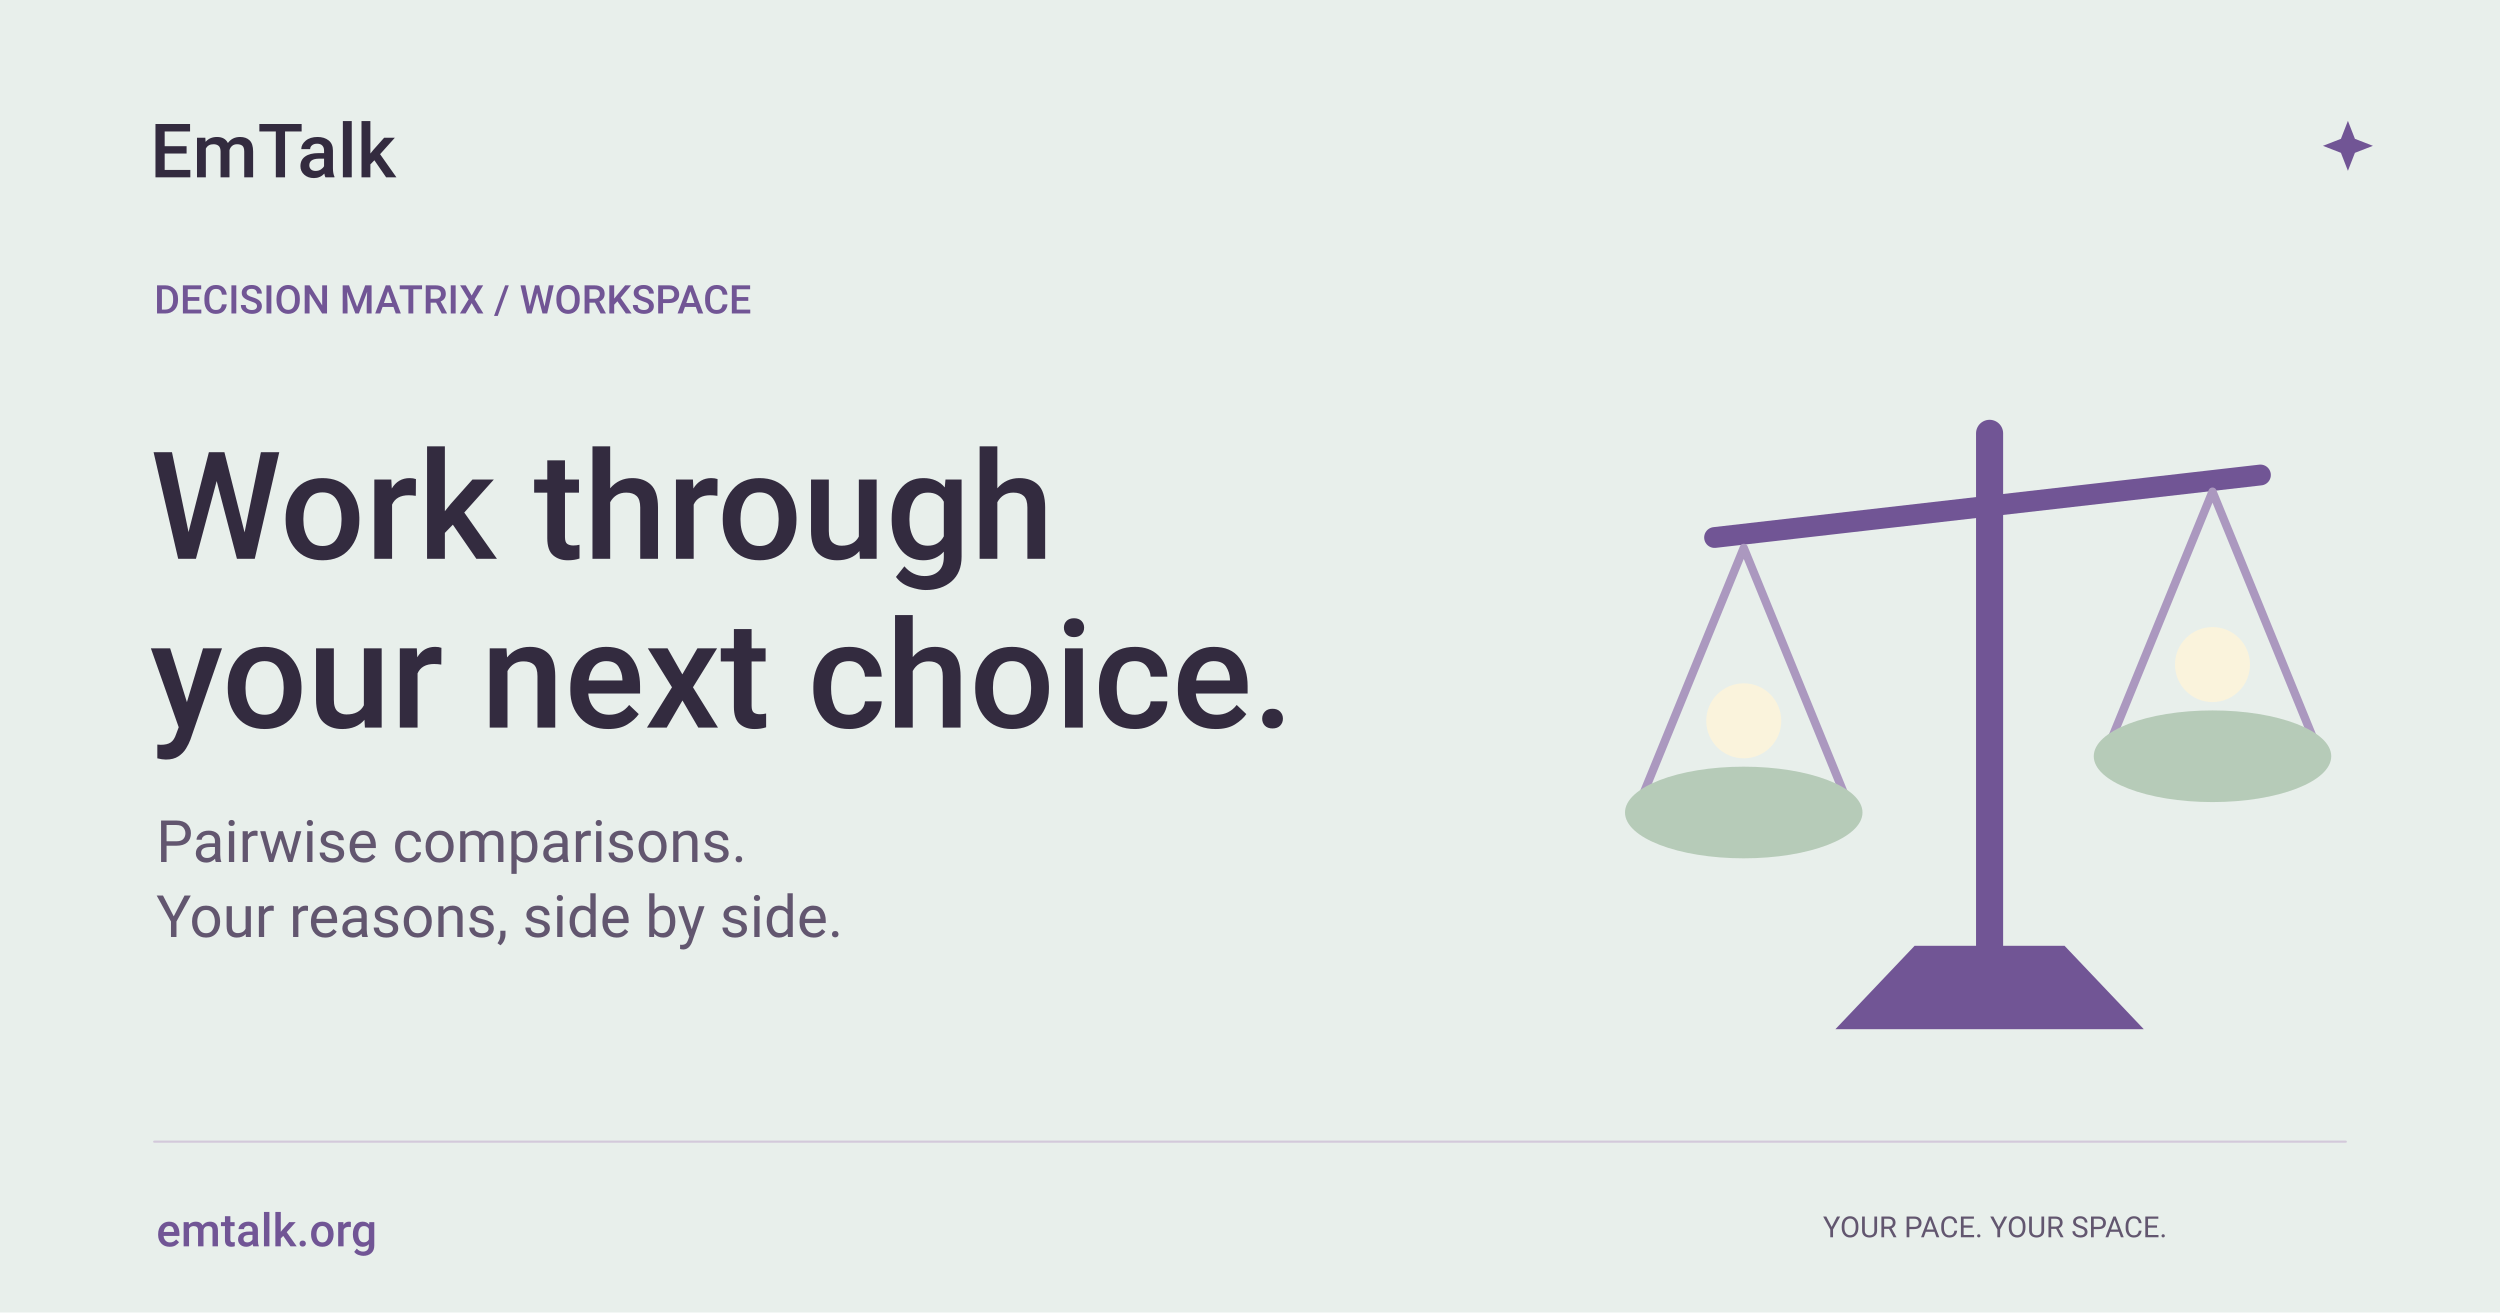
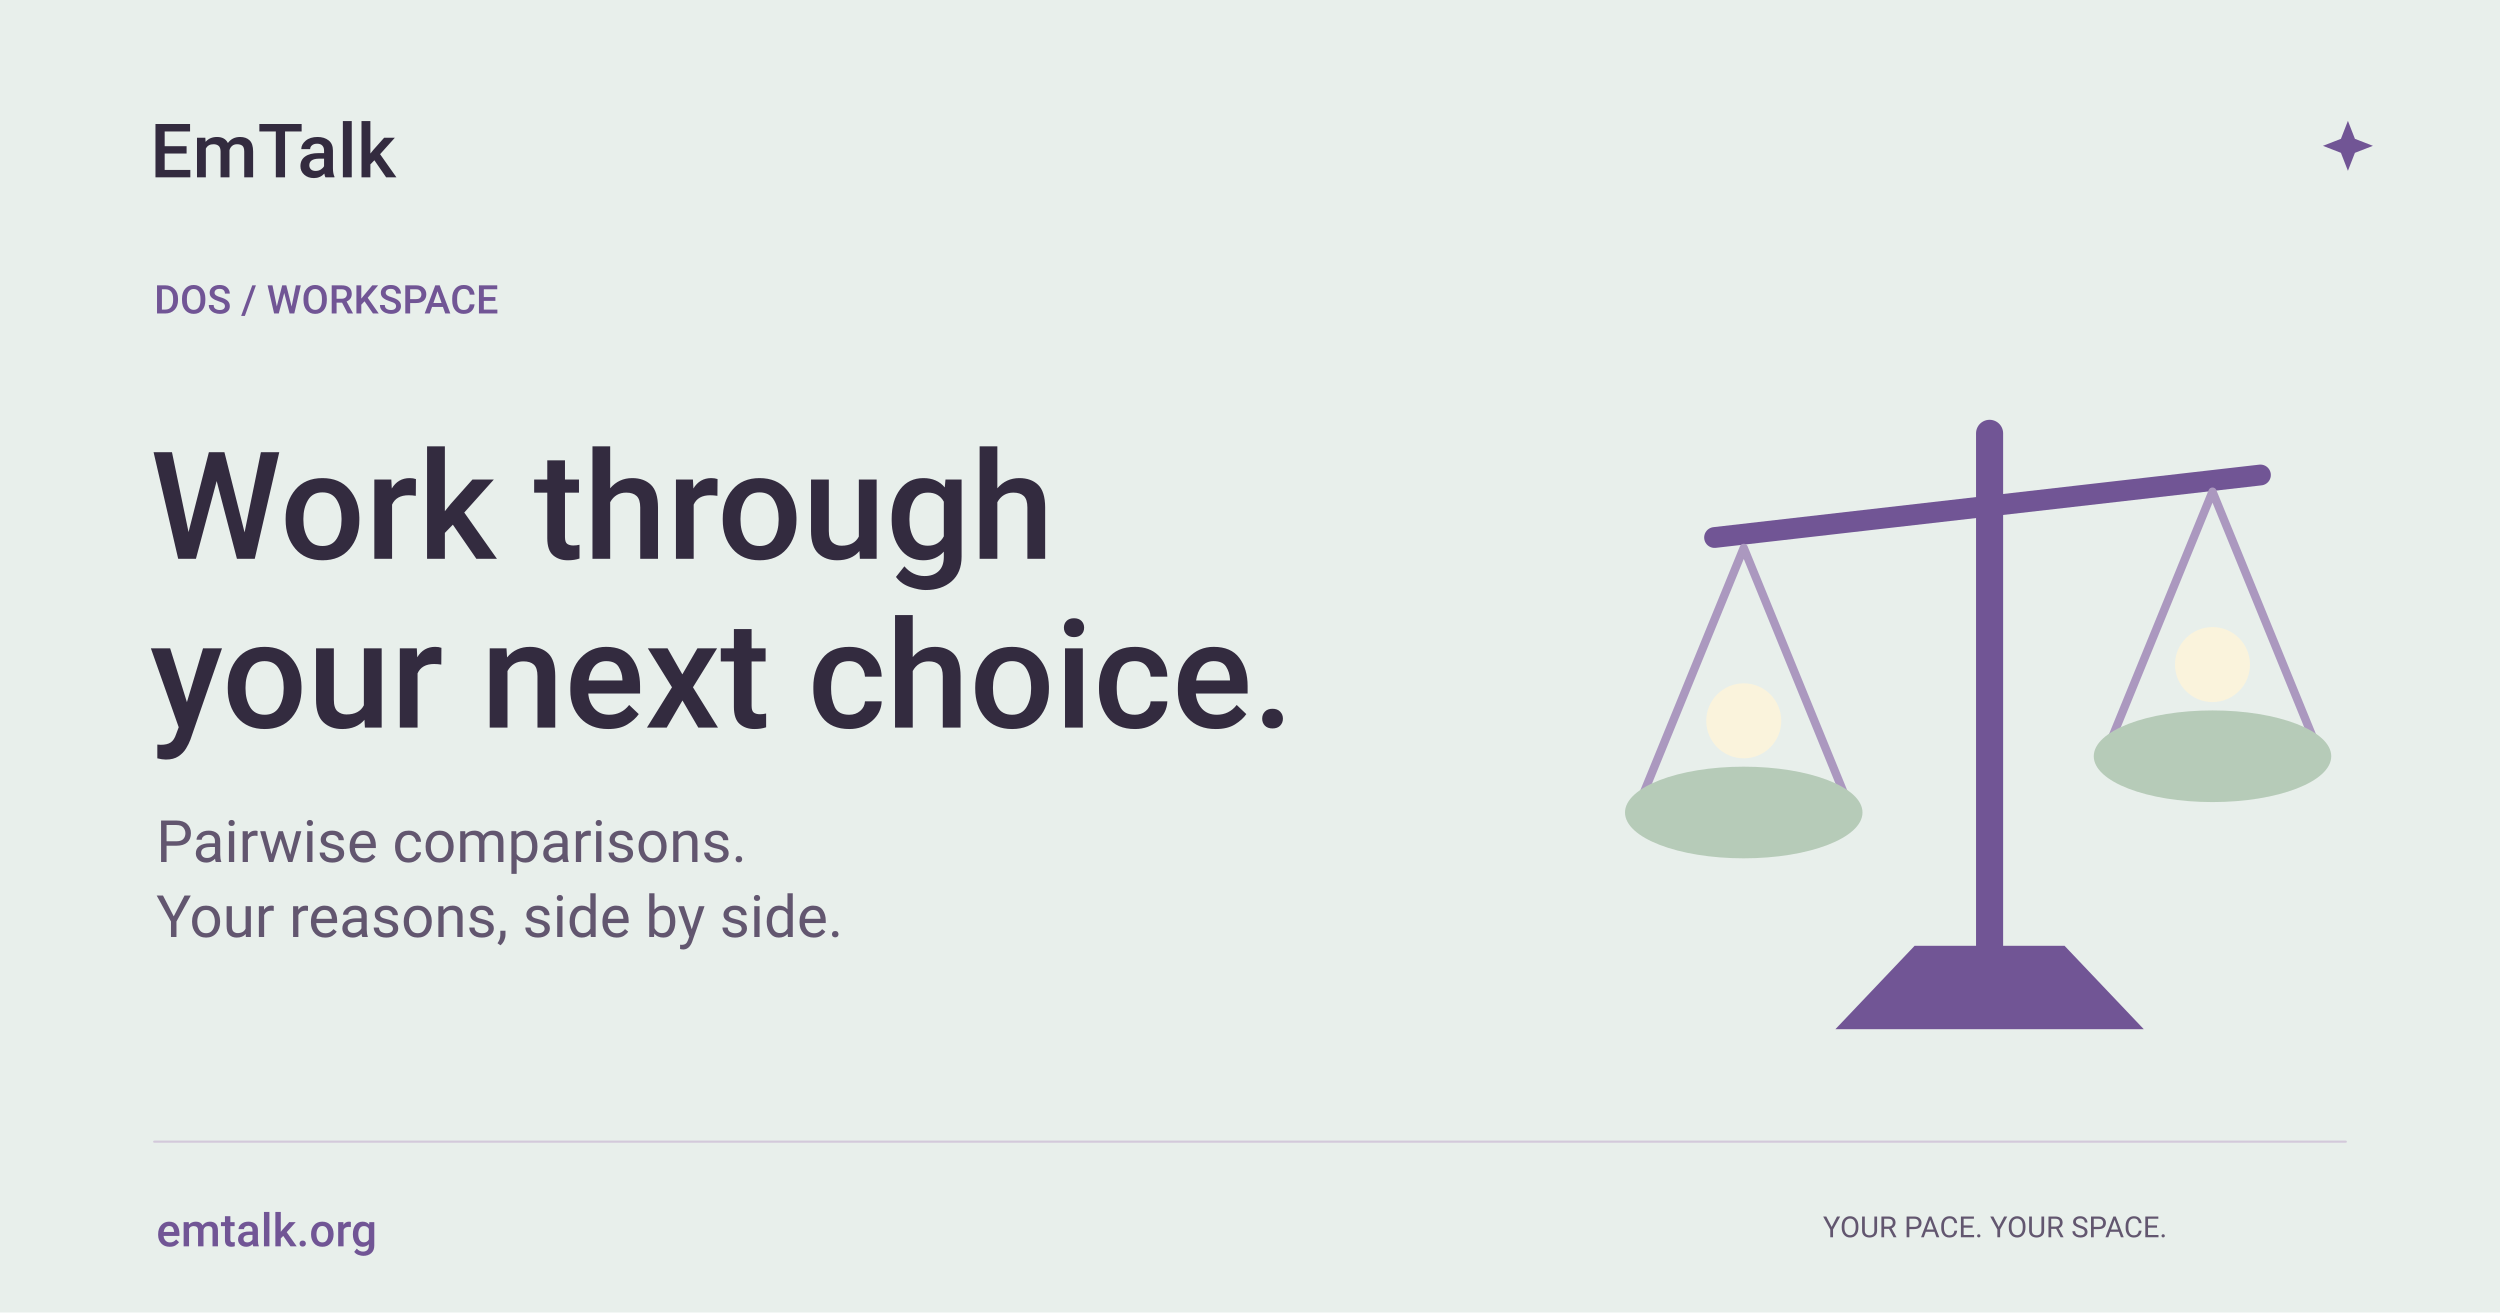
<svg xmlns="http://www.w3.org/2000/svg" width="1200" height="630" viewBox="0 0 1200 630">
  <rect width="1200" height="630" fill="#e8efeb" />
  <text x="72" y="85.12" font-family="Roboto" font-size="36" font-weight="500" fill="#332b3f">EmTalk</text>
  <polygon points="1127,58 1130.36,66.64 1139,70 1130.36,73.36 1127,82 1123.64,73.36 1115,70 1123.64,66.64" fill="#715595" />
-   <text x="74" y="150.48" font-family="Roboto" font-size="19" font-weight="500" fill="#715595">DECISION MATRIX / WORKSPACE</text>
+   <text x="74" y="150.48" font-family="Roboto" font-size="19" font-weight="500" fill="#715595">DOS / WORKSPACE</text>
  <text x="72" y="268.24" font-family="Roboto" font-size="72" font-weight="500" fill="#332b3f">Work through</text>
  <text x="72" y="349.24" font-family="Roboto" font-size="72" font-weight="500" fill="#332b3f">your next choice.</text>
  <text x="75" y="413.76" font-family="Roboto" font-size="28" font-weight="400" fill="#62566f">Pairwise comparisons.</text>
  <text x="75" y="449.76" font-family="Roboto" font-size="28" font-weight="400" fill="#62566f">Your reasons, side by side.</text>
  <polyline points="74,548 1126,548" fill="none" stroke="#d3c9da" stroke-width="1" stroke-linecap="round" stroke-linejoin="round" />
  <text x="75" y="598.24" font-family="Roboto" font-size="22" font-weight="500" fill="#715595">emtalk.org</text>
  <text x="875" y="593.88" font-family="Roboto" font-size="14" font-weight="400" fill="#62566f">YOUR PACE. YOUR SPACE.</text>
  <polyline points="955,208 955,459" fill="none" stroke="#715595" stroke-width="13" stroke-linecap="round" stroke-linejoin="round" />
  <polyline points="823,258 1085,228" fill="none" stroke="#715595" stroke-width="10" stroke-linecap="round" stroke-linejoin="round" />
  <polygon points="881,494 1029,494 991,454 919,454" fill="#715595" />
  <polyline points="837,263 788,383 886,383 837,263" fill="none" stroke="#ab98bf" stroke-width="4" stroke-linecap="round" stroke-linejoin="round" />
  <ellipse cx="837.0" cy="390.0" rx="57.0" ry="22.0" fill="#b6cbb8" />
  <ellipse cx="837.0" cy="346.0" rx="18.0" ry="18.0" fill="#faf3dc" />
  <polyline points="1062,236 1013,356 1111,356 1062,236" fill="none" stroke="#ab98bf" stroke-width="4" stroke-linecap="round" stroke-linejoin="round" />
  <ellipse cx="1062.0" cy="363.0" rx="57.0" ry="22.0" fill="#b6cbb8" />
  <ellipse cx="1062.0" cy="319.0" rx="18.0" ry="18.0" fill="#faf3dc" />
</svg>
